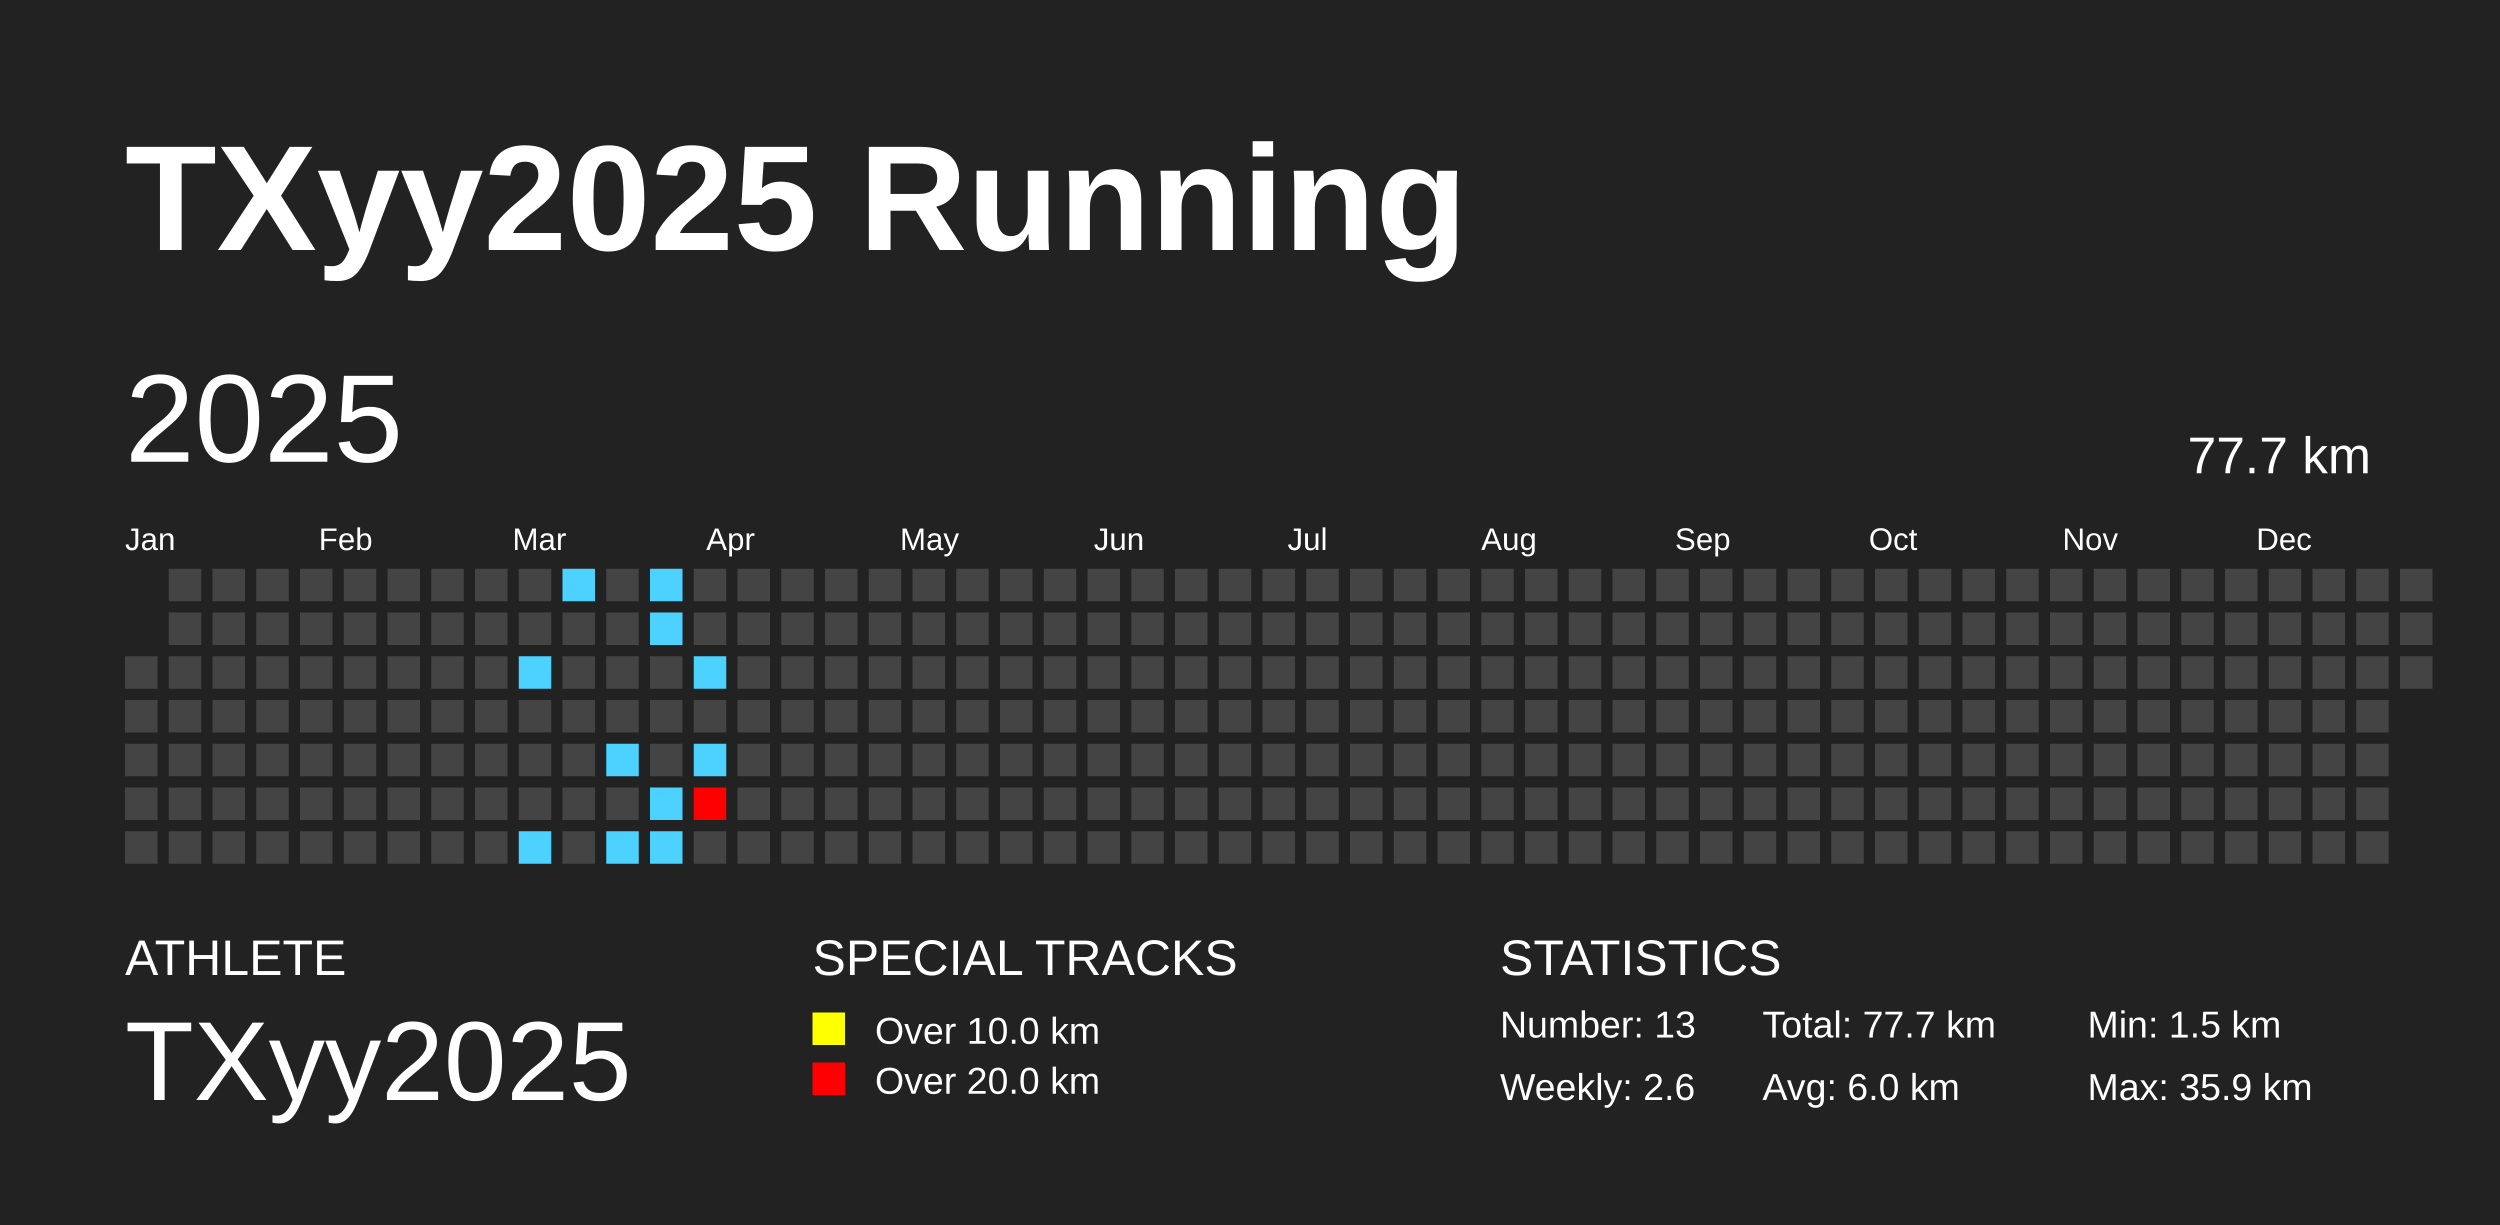
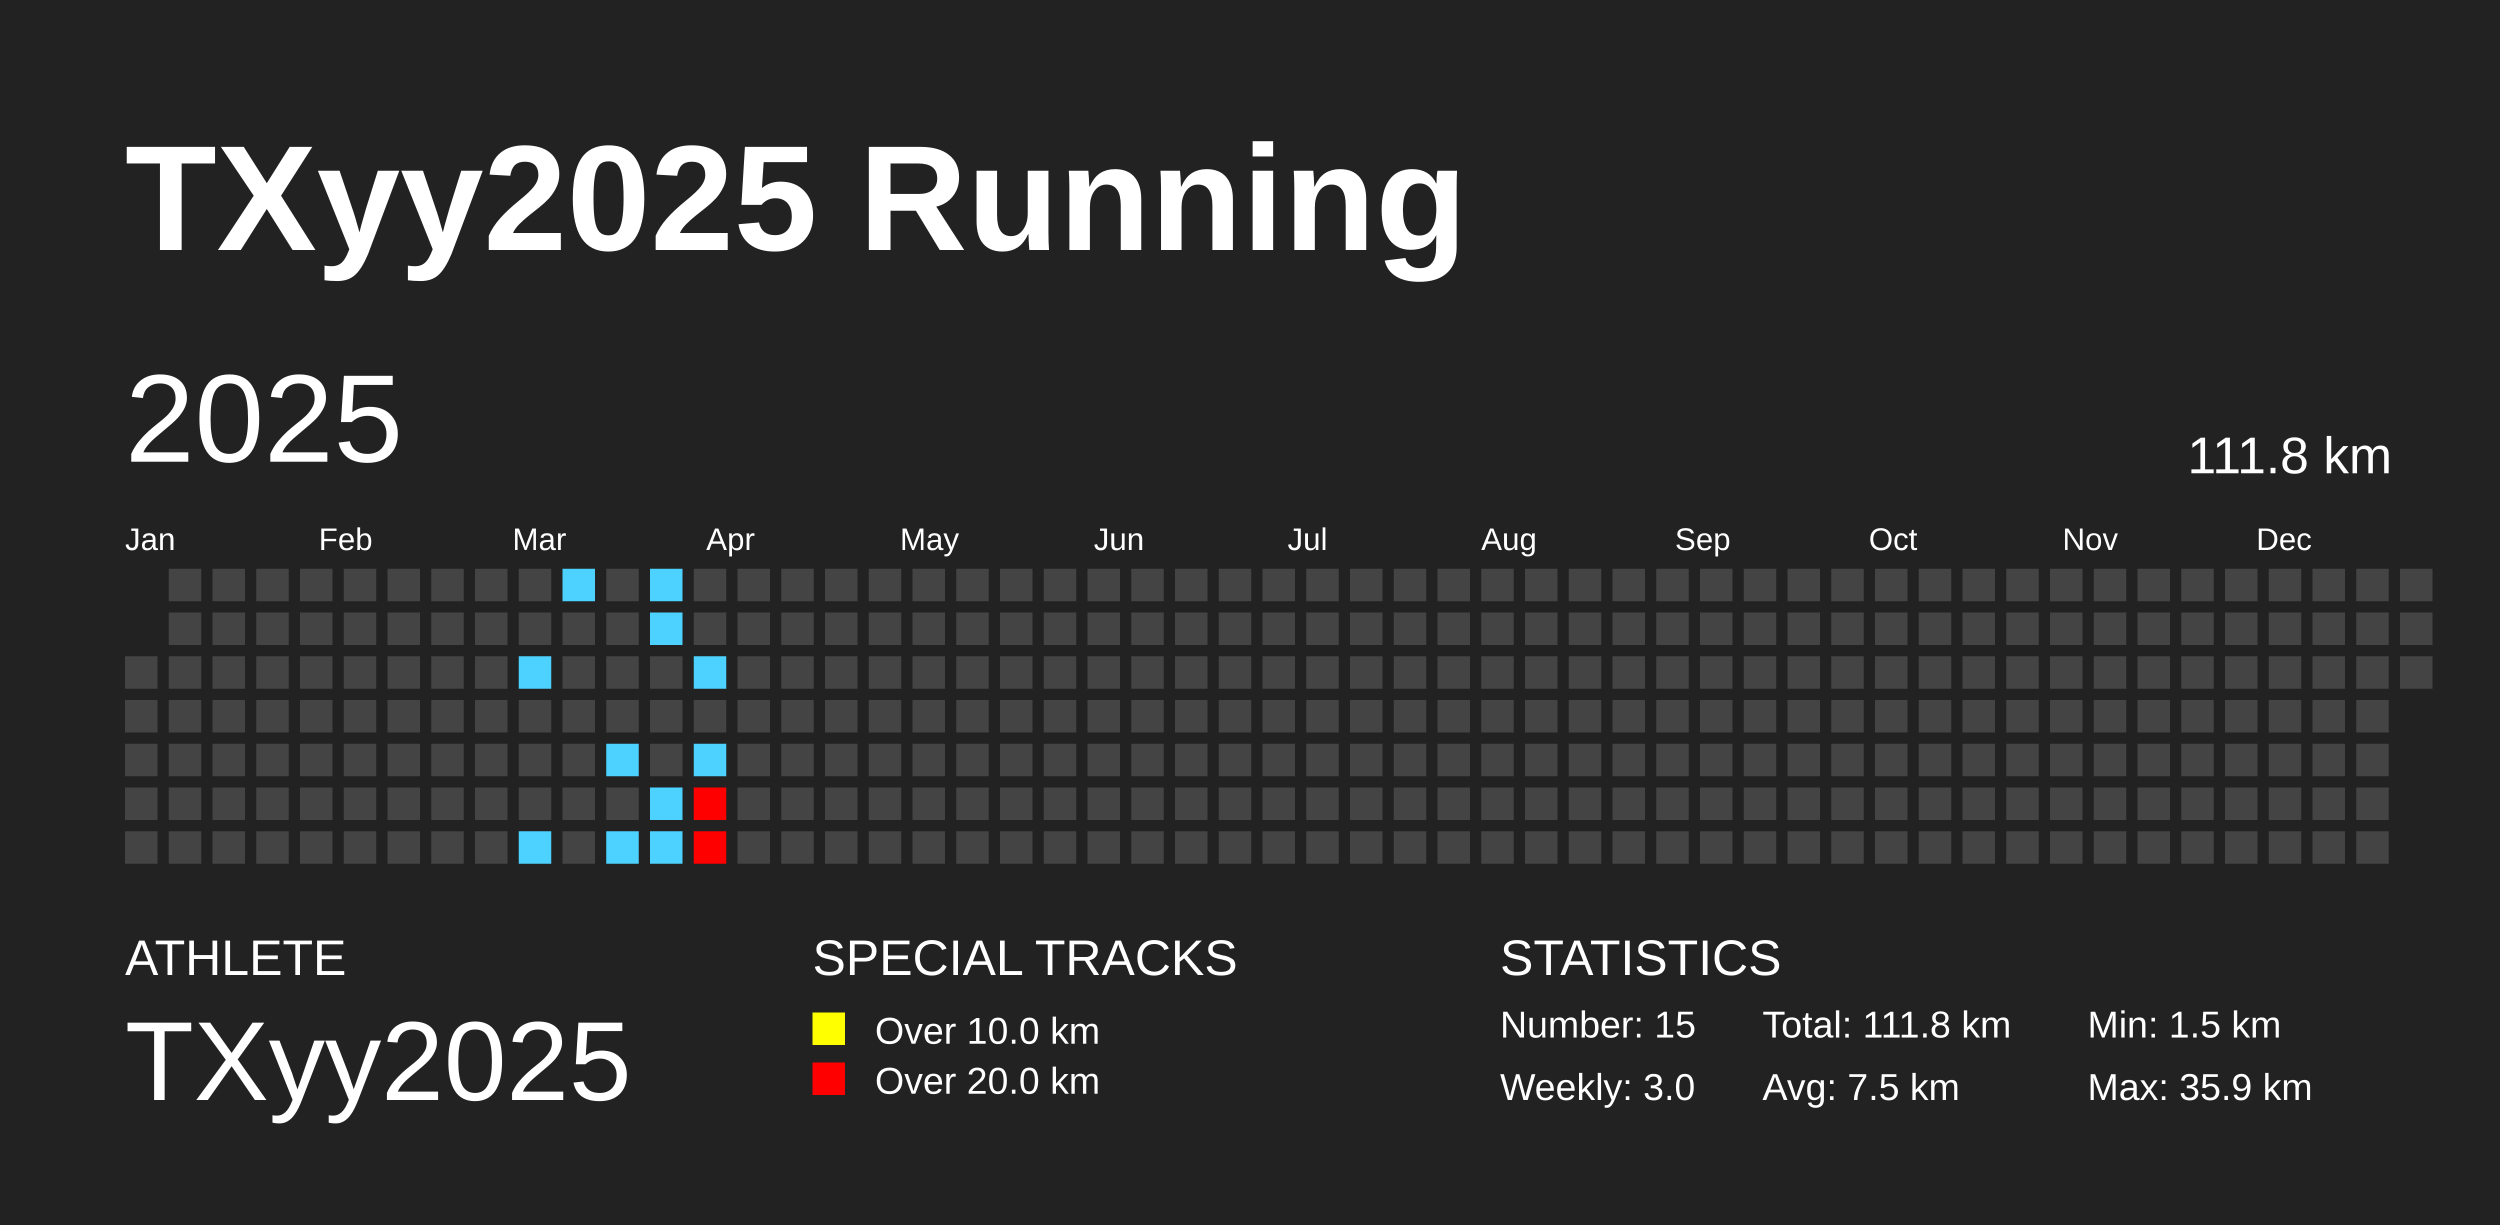
<svg xmlns="http://www.w3.org/2000/svg" baseProfile="full" height="98mm" version="1.1" viewBox="0,0,200,98" width="200mm">
  <defs />
  <rect fill="#222222" height="98" width="200" x="0" y="0" />
  <text fill="#FFFFFF" style="font-size:12px; font-family:Arial; font-weight:bold;" x="10" y="20">TXyy2025 Running</text>
  <text fill="#FFFFFF" style="font-size:4px; font-family:Arial" x="10" y="78">ATHLETE</text>
  <text fill="#FFFFFF" style="font-size:9px; font-family:Arial" x="10" y="88">TXyy2025</text>
  <text fill="#FFFFFF" style="font-size:4px; font-family:Arial" x="65" y="78">SPECIAL TRACKS</text>
  <rect fill="yellow" height="2.6" width="2.6" x="65" y="81" />
  <text fill="#FFFFFF" style="font-size:3px; font-family:Arial" x="70" y="83.5">Over 10.0 km</text>
  <rect fill="red" height="2.6" width="2.6" x="65" y="85" />
  <text fill="#FFFFFF" style="font-size:3px; font-family:Arial" x="70" y="87.5">Over 20.0 km</text>
  <text fill="#FFFFFF" style="font-size:4px; font-family:Arial" x="120" y="78">STATISTICS</text>
-   <text fill="#FFFFFF" style="font-size:3px; font-family:Arial" x="120" y="83">Number: 13</text>
-   <text fill="#FFFFFF" style="font-size:3px; font-family:Arial" x="120" y="88">Weekly: 2.6</text>
-   <text fill="#FFFFFF" style="font-size:3px; font-family:Arial" x="141" y="83">Total: 77.7 km</text>
-   <text fill="#FFFFFF" style="font-size:3px; font-family:Arial" x="141" y="88">Avg: 6.0 km</text>
+   <text fill="#FFFFFF" style="font-size:3px; font-family:Arial" x="120" y="83">Number: 15</text>
+   <text fill="#FFFFFF" style="font-size:3px; font-family:Arial" x="120" y="88">Weekly: 3.0</text>
+   <text fill="#FFFFFF" style="font-size:3px; font-family:Arial" x="141" y="83">Total: 111.8 km</text>
+   <text fill="#FFFFFF" style="font-size:3px; font-family:Arial" x="141" y="88">Avg: 7.5 km</text>
  <text fill="#FFFFFF" style="font-size:3px; font-family:Arial" x="167" y="83">Min: 1.5 km</text>
  <text fill="#FFFFFF" style="font-size:3px; font-family:Arial" x="167" y="88">Max: 35.9 km</text>
  <text dominant-baseline="hanging" fill="#FFFFFF" style="font-size:10.0px; font-family:Arial;" x="10" y="30">2025</text>
-   <text dominant-baseline="hanging" fill="#FFFFFF" style="font-size:4.125px; font-family:Arial;" x="175" y="35">77.7 km</text>
+   <text dominant-baseline="hanging" fill="#FFFFFF" style="font-size:4.125px; font-family:Arial;" x="175" y="35">111.8 km</text>
  <text fill="#FFFFFF" style="font-size:2.5px; font-family:Arial" x="10.0" y="44">Jan</text>
  <text fill="#FFFFFF" style="font-size:2.5px; font-family:Arial" x="25.5" y="44">Feb</text>
  <text fill="#FFFFFF" style="font-size:2.5px; font-family:Arial" x="41.0" y="44">Mar</text>
  <text fill="#FFFFFF" style="font-size:2.5px; font-family:Arial" x="56.5" y="44">Apr</text>
  <text fill="#FFFFFF" style="font-size:2.5px; font-family:Arial" x="72.0" y="44">May</text>
  <text fill="#FFFFFF" style="font-size:2.5px; font-family:Arial" x="87.5" y="44">Jun</text>
  <text fill="#FFFFFF" style="font-size:2.5px; font-family:Arial" x="103.0" y="44">Jul</text>
  <text fill="#FFFFFF" style="font-size:2.5px; font-family:Arial" x="118.5" y="44">Aug</text>
  <text fill="#FFFFFF" style="font-size:2.5px; font-family:Arial" x="134.0" y="44">Sep</text>
  <text fill="#FFFFFF" style="font-size:2.5px; font-family:Arial" x="149.5" y="44">Oct</text>
  <text fill="#FFFFFF" style="font-size:2.5px; font-family:Arial" x="165.0" y="44">Nov</text>
  <text fill="#FFFFFF" style="font-size:2.5px; font-family:Arial" x="180.5" y="44">Dec</text>
  <rect fill="#444444" height="2.6" width="2.6" x="10.0" y="52.5" />
  <rect fill="#444444" height="2.6" width="2.6" x="10.0" y="56.0" />
  <rect fill="#444444" height="2.6" width="2.6" x="10.0" y="59.5" />
  <rect fill="#444444" height="2.6" width="2.6" x="10.0" y="63.0" />
  <rect fill="#444444" height="2.6" width="2.6" x="10.0" y="66.5" />
  <rect fill="#444444" height="2.6" width="2.6" x="13.5" y="45.5" />
  <rect fill="#444444" height="2.6" width="2.6" x="13.5" y="49.0" />
  <rect fill="#444444" height="2.6" width="2.6" x="13.5" y="52.5" />
  <rect fill="#444444" height="2.6" width="2.6" x="13.5" y="56.0" />
  <rect fill="#444444" height="2.6" width="2.6" x="13.5" y="59.5" />
  <rect fill="#444444" height="2.6" width="2.6" x="13.5" y="63.0" />
  <rect fill="#444444" height="2.6" width="2.6" x="13.5" y="66.5" />
  <rect fill="#444444" height="2.6" width="2.6" x="17.0" y="45.5" />
  <rect fill="#444444" height="2.6" width="2.6" x="17.0" y="49.0" />
  <rect fill="#444444" height="2.6" width="2.6" x="17.0" y="52.5" />
  <rect fill="#444444" height="2.6" width="2.6" x="17.0" y="56.0" />
  <rect fill="#444444" height="2.6" width="2.6" x="17.0" y="59.5" />
  <rect fill="#444444" height="2.6" width="2.6" x="17.0" y="63.0" />
  <rect fill="#444444" height="2.6" width="2.6" x="17.0" y="66.5" />
  <rect fill="#444444" height="2.6" width="2.6" x="20.5" y="45.5" />
  <rect fill="#444444" height="2.6" width="2.6" x="20.5" y="49.0" />
  <rect fill="#444444" height="2.6" width="2.6" x="20.5" y="52.5" />
  <rect fill="#444444" height="2.6" width="2.6" x="20.5" y="56.0" />
  <rect fill="#444444" height="2.6" width="2.6" x="20.5" y="59.5" />
  <rect fill="#444444" height="2.6" width="2.6" x="20.5" y="63.0" />
  <rect fill="#444444" height="2.6" width="2.6" x="20.5" y="66.5" />
  <rect fill="#444444" height="2.6" width="2.6" x="24.0" y="45.5" />
  <rect fill="#444444" height="2.6" width="2.6" x="24.0" y="49.0" />
  <rect fill="#444444" height="2.6" width="2.6" x="24.0" y="52.5" />
  <rect fill="#444444" height="2.6" width="2.6" x="24.0" y="56.0" />
  <rect fill="#444444" height="2.6" width="2.6" x="24.0" y="59.5" />
  <rect fill="#444444" height="2.6" width="2.6" x="24.0" y="63.0" />
  <rect fill="#444444" height="2.6" width="2.6" x="24.0" y="66.5" />
  <rect fill="#444444" height="2.6" width="2.6" x="27.5" y="45.5" />
  <rect fill="#444444" height="2.6" width="2.6" x="27.5" y="49.0" />
  <rect fill="#444444" height="2.6" width="2.6" x="27.5" y="52.5" />
  <rect fill="#444444" height="2.6" width="2.6" x="27.5" y="56.0" />
  <rect fill="#444444" height="2.6" width="2.6" x="27.5" y="59.5" />
  <rect fill="#444444" height="2.6" width="2.6" x="27.5" y="63.0" />
  <rect fill="#444444" height="2.6" width="2.6" x="27.5" y="66.5" />
  <rect fill="#444444" height="2.6" width="2.6" x="31.0" y="45.5" />
  <rect fill="#444444" height="2.6" width="2.6" x="31.0" y="49.0" />
  <rect fill="#444444" height="2.6" width="2.6" x="31.0" y="52.5" />
  <rect fill="#444444" height="2.6" width="2.6" x="31.0" y="56.0" />
  <rect fill="#444444" height="2.6" width="2.6" x="31.0" y="59.5" />
  <rect fill="#444444" height="2.6" width="2.6" x="31.0" y="63.0" />
  <rect fill="#444444" height="2.6" width="2.6" x="31.0" y="66.5" />
  <rect fill="#444444" height="2.6" width="2.6" x="34.5" y="45.5" />
  <rect fill="#444444" height="2.6" width="2.6" x="34.5" y="49.0" />
  <rect fill="#444444" height="2.6" width="2.6" x="34.5" y="52.5" />
  <rect fill="#444444" height="2.6" width="2.6" x="34.5" y="56.0" />
  <rect fill="#444444" height="2.6" width="2.6" x="34.5" y="59.5" />
  <rect fill="#444444" height="2.6" width="2.6" x="34.5" y="63.0" />
  <rect fill="#444444" height="2.6" width="2.6" x="34.5" y="66.5" />
  <rect fill="#444444" height="2.6" width="2.6" x="38.0" y="45.5" />
  <rect fill="#444444" height="2.6" width="2.6" x="38.0" y="49.0" />
  <rect fill="#444444" height="2.6" width="2.6" x="38.0" y="52.5" />
  <rect fill="#444444" height="2.6" width="2.6" x="38.0" y="56.0" />
  <rect fill="#444444" height="2.6" width="2.6" x="38.0" y="59.5" />
  <rect fill="#444444" height="2.6" width="2.6" x="38.0" y="63.0" />
  <rect fill="#444444" height="2.6" width="2.6" x="38.0" y="66.5" />
  <rect fill="#444444" height="2.6" width="2.6" x="41.5" y="45.5" />
  <rect fill="#444444" height="2.6" width="2.6" x="41.5" y="49.0" />
  <rect fill="#4dd2ff" height="2.6" width="2.6" x="41.5" y="52.5" />
  <rect fill="#444444" height="2.6" width="2.6" x="41.5" y="56.0" />
  <rect fill="#444444" height="2.6" width="2.6" x="41.5" y="59.5" />
  <rect fill="#444444" height="2.6" width="2.6" x="41.5" y="63.0" />
  <rect fill="#4dd2ff" height="2.6" width="2.6" x="41.5" y="66.5" />
  <rect fill="#4dd2ff" height="2.6" width="2.6" x="45.0" y="45.5" />
  <rect fill="#444444" height="2.6" width="2.6" x="45.0" y="49.0" />
  <rect fill="#444444" height="2.6" width="2.6" x="45.0" y="52.5" />
  <rect fill="#444444" height="2.6" width="2.6" x="45.0" y="56.0" />
  <rect fill="#444444" height="2.6" width="2.6" x="45.0" y="59.5" />
  <rect fill="#444444" height="2.6" width="2.6" x="45.0" y="63.0" />
  <rect fill="#444444" height="2.6" width="2.6" x="45.0" y="66.5" />
  <rect fill="#444444" height="2.6" width="2.6" x="48.5" y="45.5" />
  <rect fill="#444444" height="2.6" width="2.6" x="48.5" y="49.0" />
  <rect fill="#444444" height="2.6" width="2.6" x="48.5" y="52.5" />
  <rect fill="#444444" height="2.6" width="2.6" x="48.5" y="56.0" />
  <rect fill="#4dd2ff" height="2.6" width="2.6" x="48.5" y="59.5" />
  <rect fill="#444444" height="2.6" width="2.6" x="48.5" y="63.0" />
  <rect fill="#4dd2ff" height="2.6" width="2.6" x="48.5" y="66.5" />
  <rect fill="#4dd2ff" height="2.6" width="2.6" x="52.0" y="45.5" />
  <rect fill="#4dd2ff" height="2.6" width="2.6" x="52.0" y="49.0" />
  <rect fill="#444444" height="2.6" width="2.6" x="52.0" y="52.5" />
  <rect fill="#444444" height="2.6" width="2.6" x="52.0" y="56.0" />
  <rect fill="#444444" height="2.6" width="2.6" x="52.0" y="59.5" />
  <rect fill="#4dd2ff" height="2.6" width="2.6" x="52.0" y="63.0" />
  <rect fill="#4dd2ff" height="2.6" width="2.6" x="52.0" y="66.5" />
  <rect fill="#444444" height="2.6" width="2.6" x="55.5" y="45.5" />
  <rect fill="#444444" height="2.6" width="2.6" x="55.5" y="49.0" />
  <rect fill="#4dd2ff" height="2.6" width="2.6" x="55.5" y="52.5" />
  <rect fill="#444444" height="2.6" width="2.6" x="55.5" y="56.0" />
  <rect fill="#4dd2ff" height="2.6" width="2.6" x="55.5" y="59.5" />
  <rect fill="red" height="2.6" width="2.6" x="55.5" y="63.0" />
-   <rect fill="#444444" height="2.6" width="2.6" x="55.5" y="66.5" />
+   <rect fill="red" height="2.6" width="2.6" x="55.5" y="66.5" />
  <rect fill="#444444" height="2.6" width="2.6" x="59.0" y="45.5" />
  <rect fill="#444444" height="2.6" width="2.6" x="59.0" y="49.0" />
  <rect fill="#444444" height="2.6" width="2.6" x="59.0" y="52.5" />
  <rect fill="#444444" height="2.6" width="2.6" x="59.0" y="56.0" />
  <rect fill="#444444" height="2.6" width="2.6" x="59.0" y="59.5" />
  <rect fill="#444444" height="2.6" width="2.6" x="59.0" y="63.0" />
  <rect fill="#444444" height="2.6" width="2.6" x="59.0" y="66.5" />
  <rect fill="#444444" height="2.6" width="2.6" x="62.5" y="45.5" />
  <rect fill="#444444" height="2.6" width="2.6" x="62.5" y="49.0" />
  <rect fill="#444444" height="2.6" width="2.6" x="62.5" y="52.5" />
  <rect fill="#444444" height="2.6" width="2.6" x="62.5" y="56.0" />
  <rect fill="#444444" height="2.6" width="2.6" x="62.5" y="59.5" />
  <rect fill="#444444" height="2.6" width="2.6" x="62.5" y="63.0" />
  <rect fill="#444444" height="2.6" width="2.6" x="62.5" y="66.5" />
  <rect fill="#444444" height="2.6" width="2.6" x="66.0" y="45.5" />
  <rect fill="#444444" height="2.6" width="2.6" x="66.0" y="49.0" />
  <rect fill="#444444" height="2.6" width="2.6" x="66.0" y="52.5" />
  <rect fill="#444444" height="2.6" width="2.6" x="66.0" y="56.0" />
  <rect fill="#444444" height="2.6" width="2.6" x="66.0" y="59.5" />
  <rect fill="#444444" height="2.6" width="2.6" x="66.0" y="63.0" />
  <rect fill="#444444" height="2.6" width="2.6" x="66.0" y="66.5" />
  <rect fill="#444444" height="2.6" width="2.6" x="69.5" y="45.5" />
  <rect fill="#444444" height="2.6" width="2.6" x="69.5" y="49.0" />
  <rect fill="#444444" height="2.6" width="2.6" x="69.5" y="52.5" />
  <rect fill="#444444" height="2.6" width="2.6" x="69.5" y="56.0" />
  <rect fill="#444444" height="2.6" width="2.6" x="69.5" y="59.5" />
  <rect fill="#444444" height="2.6" width="2.6" x="69.5" y="63.0" />
  <rect fill="#444444" height="2.6" width="2.6" x="69.5" y="66.5" />
  <rect fill="#444444" height="2.6" width="2.6" x="73.0" y="45.5" />
  <rect fill="#444444" height="2.6" width="2.6" x="73.0" y="49.0" />
  <rect fill="#444444" height="2.6" width="2.6" x="73.0" y="52.5" />
  <rect fill="#444444" height="2.6" width="2.6" x="73.0" y="56.0" />
  <rect fill="#444444" height="2.6" width="2.6" x="73.0" y="59.5" />
  <rect fill="#444444" height="2.6" width="2.6" x="73.0" y="63.0" />
  <rect fill="#444444" height="2.6" width="2.6" x="73.0" y="66.5" />
  <rect fill="#444444" height="2.6" width="2.6" x="76.5" y="45.5" />
  <rect fill="#444444" height="2.6" width="2.6" x="76.5" y="49.0" />
  <rect fill="#444444" height="2.6" width="2.6" x="76.5" y="52.5" />
  <rect fill="#444444" height="2.6" width="2.6" x="76.5" y="56.0" />
  <rect fill="#444444" height="2.6" width="2.6" x="76.5" y="59.5" />
  <rect fill="#444444" height="2.6" width="2.6" x="76.5" y="63.0" />
  <rect fill="#444444" height="2.6" width="2.6" x="76.5" y="66.5" />
  <rect fill="#444444" height="2.6" width="2.6" x="80.0" y="45.5" />
  <rect fill="#444444" height="2.6" width="2.6" x="80.0" y="49.0" />
  <rect fill="#444444" height="2.6" width="2.6" x="80.0" y="52.5" />
  <rect fill="#444444" height="2.6" width="2.6" x="80.0" y="56.0" />
  <rect fill="#444444" height="2.6" width="2.6" x="80.0" y="59.5" />
  <rect fill="#444444" height="2.6" width="2.6" x="80.0" y="63.0" />
  <rect fill="#444444" height="2.6" width="2.6" x="80.0" y="66.5" />
  <rect fill="#444444" height="2.6" width="2.6" x="83.5" y="45.5" />
  <rect fill="#444444" height="2.6" width="2.6" x="83.5" y="49.0" />
  <rect fill="#444444" height="2.6" width="2.6" x="83.5" y="52.5" />
  <rect fill="#444444" height="2.6" width="2.6" x="83.5" y="56.0" />
  <rect fill="#444444" height="2.6" width="2.6" x="83.5" y="59.5" />
  <rect fill="#444444" height="2.6" width="2.6" x="83.5" y="63.0" />
  <rect fill="#444444" height="2.6" width="2.6" x="83.5" y="66.5" />
  <rect fill="#444444" height="2.6" width="2.6" x="87.0" y="45.5" />
  <rect fill="#444444" height="2.6" width="2.6" x="87.0" y="49.0" />
  <rect fill="#444444" height="2.6" width="2.6" x="87.0" y="52.5" />
  <rect fill="#444444" height="2.6" width="2.6" x="87.0" y="56.0" />
  <rect fill="#444444" height="2.6" width="2.6" x="87.0" y="59.5" />
  <rect fill="#444444" height="2.6" width="2.6" x="87.0" y="63.0" />
  <rect fill="#444444" height="2.6" width="2.6" x="87.0" y="66.5" />
  <rect fill="#444444" height="2.6" width="2.6" x="90.5" y="45.5" />
  <rect fill="#444444" height="2.6" width="2.6" x="90.5" y="49.0" />
  <rect fill="#444444" height="2.6" width="2.6" x="90.5" y="52.5" />
  <rect fill="#444444" height="2.6" width="2.6" x="90.5" y="56.0" />
  <rect fill="#444444" height="2.6" width="2.6" x="90.5" y="59.5" />
  <rect fill="#444444" height="2.6" width="2.6" x="90.5" y="63.0" />
  <rect fill="#444444" height="2.6" width="2.6" x="90.5" y="66.5" />
  <rect fill="#444444" height="2.6" width="2.6" x="94.0" y="45.5" />
  <rect fill="#444444" height="2.6" width="2.6" x="94.0" y="49.0" />
  <rect fill="#444444" height="2.6" width="2.6" x="94.0" y="52.5" />
  <rect fill="#444444" height="2.6" width="2.6" x="94.0" y="56.0" />
  <rect fill="#444444" height="2.6" width="2.6" x="94.0" y="59.5" />
  <rect fill="#444444" height="2.6" width="2.6" x="94.0" y="63.0" />
  <rect fill="#444444" height="2.6" width="2.6" x="94.0" y="66.5" />
  <rect fill="#444444" height="2.6" width="2.6" x="97.5" y="45.5" />
  <rect fill="#444444" height="2.6" width="2.6" x="97.5" y="49.0" />
  <rect fill="#444444" height="2.6" width="2.6" x="97.5" y="52.5" />
  <rect fill="#444444" height="2.6" width="2.6" x="97.5" y="56.0" />
  <rect fill="#444444" height="2.6" width="2.6" x="97.5" y="59.5" />
  <rect fill="#444444" height="2.6" width="2.6" x="97.5" y="63.0" />
  <rect fill="#444444" height="2.6" width="2.6" x="97.5" y="66.5" />
  <rect fill="#444444" height="2.6" width="2.6" x="101.0" y="45.5" />
  <rect fill="#444444" height="2.6" width="2.6" x="101.0" y="49.0" />
  <rect fill="#444444" height="2.6" width="2.6" x="101.0" y="52.5" />
  <rect fill="#444444" height="2.6" width="2.6" x="101.0" y="56.0" />
  <rect fill="#444444" height="2.6" width="2.6" x="101.0" y="59.5" />
  <rect fill="#444444" height="2.6" width="2.6" x="101.0" y="63.0" />
  <rect fill="#444444" height="2.6" width="2.6" x="101.0" y="66.5" />
  <rect fill="#444444" height="2.6" width="2.6" x="104.5" y="45.5" />
  <rect fill="#444444" height="2.6" width="2.6" x="104.5" y="49.0" />
  <rect fill="#444444" height="2.6" width="2.6" x="104.5" y="52.5" />
  <rect fill="#444444" height="2.6" width="2.6" x="104.5" y="56.0" />
  <rect fill="#444444" height="2.6" width="2.6" x="104.5" y="59.5" />
  <rect fill="#444444" height="2.6" width="2.6" x="104.5" y="63.0" />
  <rect fill="#444444" height="2.6" width="2.6" x="104.5" y="66.5" />
  <rect fill="#444444" height="2.6" width="2.6" x="108.0" y="45.5" />
  <rect fill="#444444" height="2.6" width="2.6" x="108.0" y="49.0" />
  <rect fill="#444444" height="2.6" width="2.6" x="108.0" y="52.5" />
  <rect fill="#444444" height="2.6" width="2.6" x="108.0" y="56.0" />
  <rect fill="#444444" height="2.6" width="2.6" x="108.0" y="59.5" />
  <rect fill="#444444" height="2.6" width="2.6" x="108.0" y="63.0" />
  <rect fill="#444444" height="2.6" width="2.6" x="108.0" y="66.5" />
  <rect fill="#444444" height="2.6" width="2.6" x="111.5" y="45.5" />
  <rect fill="#444444" height="2.6" width="2.6" x="111.5" y="49.0" />
  <rect fill="#444444" height="2.6" width="2.6" x="111.5" y="52.5" />
  <rect fill="#444444" height="2.6" width="2.6" x="111.5" y="56.0" />
  <rect fill="#444444" height="2.6" width="2.6" x="111.5" y="59.5" />
  <rect fill="#444444" height="2.6" width="2.6" x="111.5" y="63.0" />
  <rect fill="#444444" height="2.6" width="2.6" x="111.5" y="66.5" />
  <rect fill="#444444" height="2.6" width="2.6" x="115.0" y="45.5" />
  <rect fill="#444444" height="2.6" width="2.6" x="115.0" y="49.0" />
  <rect fill="#444444" height="2.6" width="2.6" x="115.0" y="52.5" />
  <rect fill="#444444" height="2.6" width="2.6" x="115.0" y="56.0" />
  <rect fill="#444444" height="2.6" width="2.6" x="115.0" y="59.5" />
  <rect fill="#444444" height="2.6" width="2.6" x="115.0" y="63.0" />
  <rect fill="#444444" height="2.6" width="2.6" x="115.0" y="66.5" />
  <rect fill="#444444" height="2.6" width="2.6" x="118.5" y="45.5" />
  <rect fill="#444444" height="2.6" width="2.6" x="118.5" y="49.0" />
  <rect fill="#444444" height="2.6" width="2.6" x="118.5" y="52.5" />
  <rect fill="#444444" height="2.6" width="2.6" x="118.5" y="56.0" />
  <rect fill="#444444" height="2.6" width="2.6" x="118.5" y="59.5" />
  <rect fill="#444444" height="2.6" width="2.6" x="118.5" y="63.0" />
  <rect fill="#444444" height="2.6" width="2.6" x="118.5" y="66.5" />
  <rect fill="#444444" height="2.6" width="2.6" x="122.0" y="45.5" />
  <rect fill="#444444" height="2.6" width="2.6" x="122.0" y="49.0" />
  <rect fill="#444444" height="2.6" width="2.6" x="122.0" y="52.5" />
  <rect fill="#444444" height="2.6" width="2.6" x="122.0" y="56.0" />
  <rect fill="#444444" height="2.6" width="2.6" x="122.0" y="59.5" />
  <rect fill="#444444" height="2.6" width="2.6" x="122.0" y="63.0" />
  <rect fill="#444444" height="2.6" width="2.6" x="122.0" y="66.5" />
  <rect fill="#444444" height="2.6" width="2.6" x="125.5" y="45.5" />
  <rect fill="#444444" height="2.6" width="2.6" x="125.5" y="49.0" />
  <rect fill="#444444" height="2.6" width="2.6" x="125.5" y="52.5" />
  <rect fill="#444444" height="2.6" width="2.6" x="125.5" y="56.0" />
  <rect fill="#444444" height="2.6" width="2.6" x="125.5" y="59.5" />
  <rect fill="#444444" height="2.6" width="2.6" x="125.5" y="63.0" />
  <rect fill="#444444" height="2.6" width="2.6" x="125.5" y="66.5" />
  <rect fill="#444444" height="2.6" width="2.6" x="129.0" y="45.5" />
  <rect fill="#444444" height="2.6" width="2.6" x="129.0" y="49.0" />
  <rect fill="#444444" height="2.6" width="2.6" x="129.0" y="52.5" />
  <rect fill="#444444" height="2.6" width="2.6" x="129.0" y="56.0" />
  <rect fill="#444444" height="2.6" width="2.6" x="129.0" y="59.5" />
  <rect fill="#444444" height="2.6" width="2.6" x="129.0" y="63.0" />
  <rect fill="#444444" height="2.6" width="2.6" x="129.0" y="66.5" />
  <rect fill="#444444" height="2.6" width="2.6" x="132.5" y="45.5" />
  <rect fill="#444444" height="2.6" width="2.6" x="132.5" y="49.0" />
  <rect fill="#444444" height="2.6" width="2.6" x="132.5" y="52.5" />
  <rect fill="#444444" height="2.6" width="2.6" x="132.5" y="56.0" />
  <rect fill="#444444" height="2.6" width="2.6" x="132.5" y="59.5" />
  <rect fill="#444444" height="2.6" width="2.6" x="132.5" y="63.0" />
  <rect fill="#444444" height="2.6" width="2.6" x="132.5" y="66.5" />
  <rect fill="#444444" height="2.6" width="2.6" x="136.0" y="45.5" />
  <rect fill="#444444" height="2.6" width="2.6" x="136.0" y="49.0" />
  <rect fill="#444444" height="2.6" width="2.6" x="136.0" y="52.5" />
  <rect fill="#444444" height="2.6" width="2.6" x="136.0" y="56.0" />
  <rect fill="#444444" height="2.6" width="2.6" x="136.0" y="59.5" />
  <rect fill="#444444" height="2.6" width="2.6" x="136.0" y="63.0" />
  <rect fill="#444444" height="2.6" width="2.6" x="136.0" y="66.5" />
  <rect fill="#444444" height="2.6" width="2.6" x="139.5" y="45.5" />
  <rect fill="#444444" height="2.6" width="2.6" x="139.5" y="49.0" />
  <rect fill="#444444" height="2.6" width="2.6" x="139.5" y="52.5" />
  <rect fill="#444444" height="2.6" width="2.6" x="139.5" y="56.0" />
  <rect fill="#444444" height="2.6" width="2.6" x="139.5" y="59.5" />
  <rect fill="#444444" height="2.6" width="2.6" x="139.5" y="63.0" />
  <rect fill="#444444" height="2.6" width="2.6" x="139.5" y="66.5" />
  <rect fill="#444444" height="2.6" width="2.6" x="143.0" y="45.5" />
  <rect fill="#444444" height="2.6" width="2.6" x="143.0" y="49.0" />
  <rect fill="#444444" height="2.6" width="2.6" x="143.0" y="52.5" />
  <rect fill="#444444" height="2.6" width="2.6" x="143.0" y="56.0" />
  <rect fill="#444444" height="2.6" width="2.6" x="143.0" y="59.5" />
  <rect fill="#444444" height="2.6" width="2.6" x="143.0" y="63.0" />
  <rect fill="#444444" height="2.6" width="2.6" x="143.0" y="66.5" />
  <rect fill="#444444" height="2.6" width="2.6" x="146.5" y="45.5" />
  <rect fill="#444444" height="2.6" width="2.6" x="146.5" y="49.0" />
  <rect fill="#444444" height="2.6" width="2.6" x="146.5" y="52.5" />
  <rect fill="#444444" height="2.6" width="2.6" x="146.5" y="56.0" />
  <rect fill="#444444" height="2.6" width="2.6" x="146.5" y="59.5" />
  <rect fill="#444444" height="2.6" width="2.6" x="146.5" y="63.0" />
  <rect fill="#444444" height="2.6" width="2.6" x="146.5" y="66.5" />
  <rect fill="#444444" height="2.6" width="2.6" x="150.0" y="45.5" />
  <rect fill="#444444" height="2.6" width="2.6" x="150.0" y="49.0" />
  <rect fill="#444444" height="2.6" width="2.6" x="150.0" y="52.5" />
  <rect fill="#444444" height="2.6" width="2.6" x="150.0" y="56.0" />
  <rect fill="#444444" height="2.6" width="2.6" x="150.0" y="59.5" />
  <rect fill="#444444" height="2.6" width="2.6" x="150.0" y="63.0" />
  <rect fill="#444444" height="2.6" width="2.6" x="150.0" y="66.5" />
  <rect fill="#444444" height="2.6" width="2.6" x="153.5" y="45.5" />
  <rect fill="#444444" height="2.6" width="2.6" x="153.5" y="49.0" />
  <rect fill="#444444" height="2.6" width="2.6" x="153.5" y="52.5" />
  <rect fill="#444444" height="2.6" width="2.6" x="153.5" y="56.0" />
  <rect fill="#444444" height="2.6" width="2.6" x="153.5" y="59.5" />
  <rect fill="#444444" height="2.6" width="2.6" x="153.5" y="63.0" />
  <rect fill="#444444" height="2.6" width="2.6" x="153.5" y="66.5" />
  <rect fill="#444444" height="2.6" width="2.6" x="157.0" y="45.5" />
  <rect fill="#444444" height="2.6" width="2.6" x="157.0" y="49.0" />
  <rect fill="#444444" height="2.6" width="2.6" x="157.0" y="52.5" />
  <rect fill="#444444" height="2.6" width="2.6" x="157.0" y="56.0" />
  <rect fill="#444444" height="2.6" width="2.6" x="157.0" y="59.5" />
  <rect fill="#444444" height="2.6" width="2.6" x="157.0" y="63.0" />
  <rect fill="#444444" height="2.6" width="2.6" x="157.0" y="66.5" />
  <rect fill="#444444" height="2.6" width="2.6" x="160.5" y="45.5" />
  <rect fill="#444444" height="2.6" width="2.6" x="160.5" y="49.0" />
  <rect fill="#444444" height="2.6" width="2.6" x="160.5" y="52.5" />
  <rect fill="#444444" height="2.6" width="2.6" x="160.5" y="56.0" />
  <rect fill="#444444" height="2.6" width="2.6" x="160.5" y="59.5" />
  <rect fill="#444444" height="2.6" width="2.6" x="160.5" y="63.0" />
  <rect fill="#444444" height="2.6" width="2.6" x="160.5" y="66.5" />
  <rect fill="#444444" height="2.6" width="2.6" x="164.0" y="45.5" />
  <rect fill="#444444" height="2.6" width="2.6" x="164.0" y="49.0" />
  <rect fill="#444444" height="2.6" width="2.6" x="164.0" y="52.5" />
  <rect fill="#444444" height="2.6" width="2.6" x="164.0" y="56.0" />
  <rect fill="#444444" height="2.6" width="2.6" x="164.0" y="59.5" />
  <rect fill="#444444" height="2.6" width="2.6" x="164.0" y="63.0" />
  <rect fill="#444444" height="2.6" width="2.6" x="164.0" y="66.5" />
  <rect fill="#444444" height="2.6" width="2.6" x="167.5" y="45.5" />
  <rect fill="#444444" height="2.6" width="2.6" x="167.5" y="49.0" />
  <rect fill="#444444" height="2.6" width="2.6" x="167.5" y="52.5" />
  <rect fill="#444444" height="2.6" width="2.6" x="167.5" y="56.0" />
  <rect fill="#444444" height="2.6" width="2.6" x="167.5" y="59.5" />
  <rect fill="#444444" height="2.6" width="2.6" x="167.5" y="63.0" />
  <rect fill="#444444" height="2.6" width="2.6" x="167.5" y="66.5" />
  <rect fill="#444444" height="2.6" width="2.6" x="171.0" y="45.5" />
  <rect fill="#444444" height="2.6" width="2.6" x="171.0" y="49.0" />
  <rect fill="#444444" height="2.6" width="2.6" x="171.0" y="52.5" />
  <rect fill="#444444" height="2.6" width="2.6" x="171.0" y="56.0" />
  <rect fill="#444444" height="2.6" width="2.6" x="171.0" y="59.5" />
  <rect fill="#444444" height="2.6" width="2.6" x="171.0" y="63.0" />
  <rect fill="#444444" height="2.6" width="2.6" x="171.0" y="66.5" />
  <rect fill="#444444" height="2.6" width="2.6" x="174.5" y="45.5" />
  <rect fill="#444444" height="2.6" width="2.6" x="174.5" y="49.0" />
  <rect fill="#444444" height="2.6" width="2.6" x="174.5" y="52.5" />
  <rect fill="#444444" height="2.6" width="2.6" x="174.5" y="56.0" />
  <rect fill="#444444" height="2.6" width="2.6" x="174.5" y="59.5" />
  <rect fill="#444444" height="2.6" width="2.6" x="174.5" y="63.0" />
  <rect fill="#444444" height="2.6" width="2.6" x="174.5" y="66.5" />
  <rect fill="#444444" height="2.6" width="2.6" x="178.0" y="45.5" />
  <rect fill="#444444" height="2.6" width="2.6" x="178.0" y="49.0" />
  <rect fill="#444444" height="2.6" width="2.6" x="178.0" y="52.5" />
  <rect fill="#444444" height="2.6" width="2.6" x="178.0" y="56.0" />
  <rect fill="#444444" height="2.6" width="2.6" x="178.0" y="59.5" />
  <rect fill="#444444" height="2.6" width="2.6" x="178.0" y="63.0" />
  <rect fill="#444444" height="2.6" width="2.6" x="178.0" y="66.5" />
  <rect fill="#444444" height="2.6" width="2.6" x="181.5" y="45.5" />
  <rect fill="#444444" height="2.6" width="2.6" x="181.5" y="49.0" />
  <rect fill="#444444" height="2.6" width="2.6" x="181.5" y="52.5" />
  <rect fill="#444444" height="2.6" width="2.6" x="181.5" y="56.0" />
  <rect fill="#444444" height="2.6" width="2.6" x="181.5" y="59.5" />
  <rect fill="#444444" height="2.6" width="2.6" x="181.5" y="63.0" />
  <rect fill="#444444" height="2.6" width="2.6" x="181.5" y="66.5" />
  <rect fill="#444444" height="2.6" width="2.6" x="185.0" y="45.5" />
  <rect fill="#444444" height="2.6" width="2.6" x="185.0" y="49.0" />
  <rect fill="#444444" height="2.6" width="2.6" x="185.0" y="52.5" />
  <rect fill="#444444" height="2.6" width="2.6" x="185.0" y="56.0" />
  <rect fill="#444444" height="2.6" width="2.6" x="185.0" y="59.5" />
  <rect fill="#444444" height="2.6" width="2.6" x="185.0" y="63.0" />
  <rect fill="#444444" height="2.6" width="2.6" x="185.0" y="66.5" />
  <rect fill="#444444" height="2.6" width="2.6" x="188.5" y="45.5" />
  <rect fill="#444444" height="2.6" width="2.6" x="188.5" y="49.0" />
  <rect fill="#444444" height="2.6" width="2.6" x="188.5" y="52.5" />
  <rect fill="#444444" height="2.6" width="2.6" x="188.5" y="56.0" />
  <rect fill="#444444" height="2.6" width="2.6" x="188.5" y="59.5" />
  <rect fill="#444444" height="2.6" width="2.6" x="188.5" y="63.0" />
  <rect fill="#444444" height="2.6" width="2.6" x="188.5" y="66.5" />
  <rect fill="#444444" height="2.6" width="2.6" x="192.0" y="45.5" />
  <rect fill="#444444" height="2.6" width="2.6" x="192.0" y="49.0" />
  <rect fill="#444444" height="2.6" width="2.6" x="192.0" y="52.5" />
</svg>
